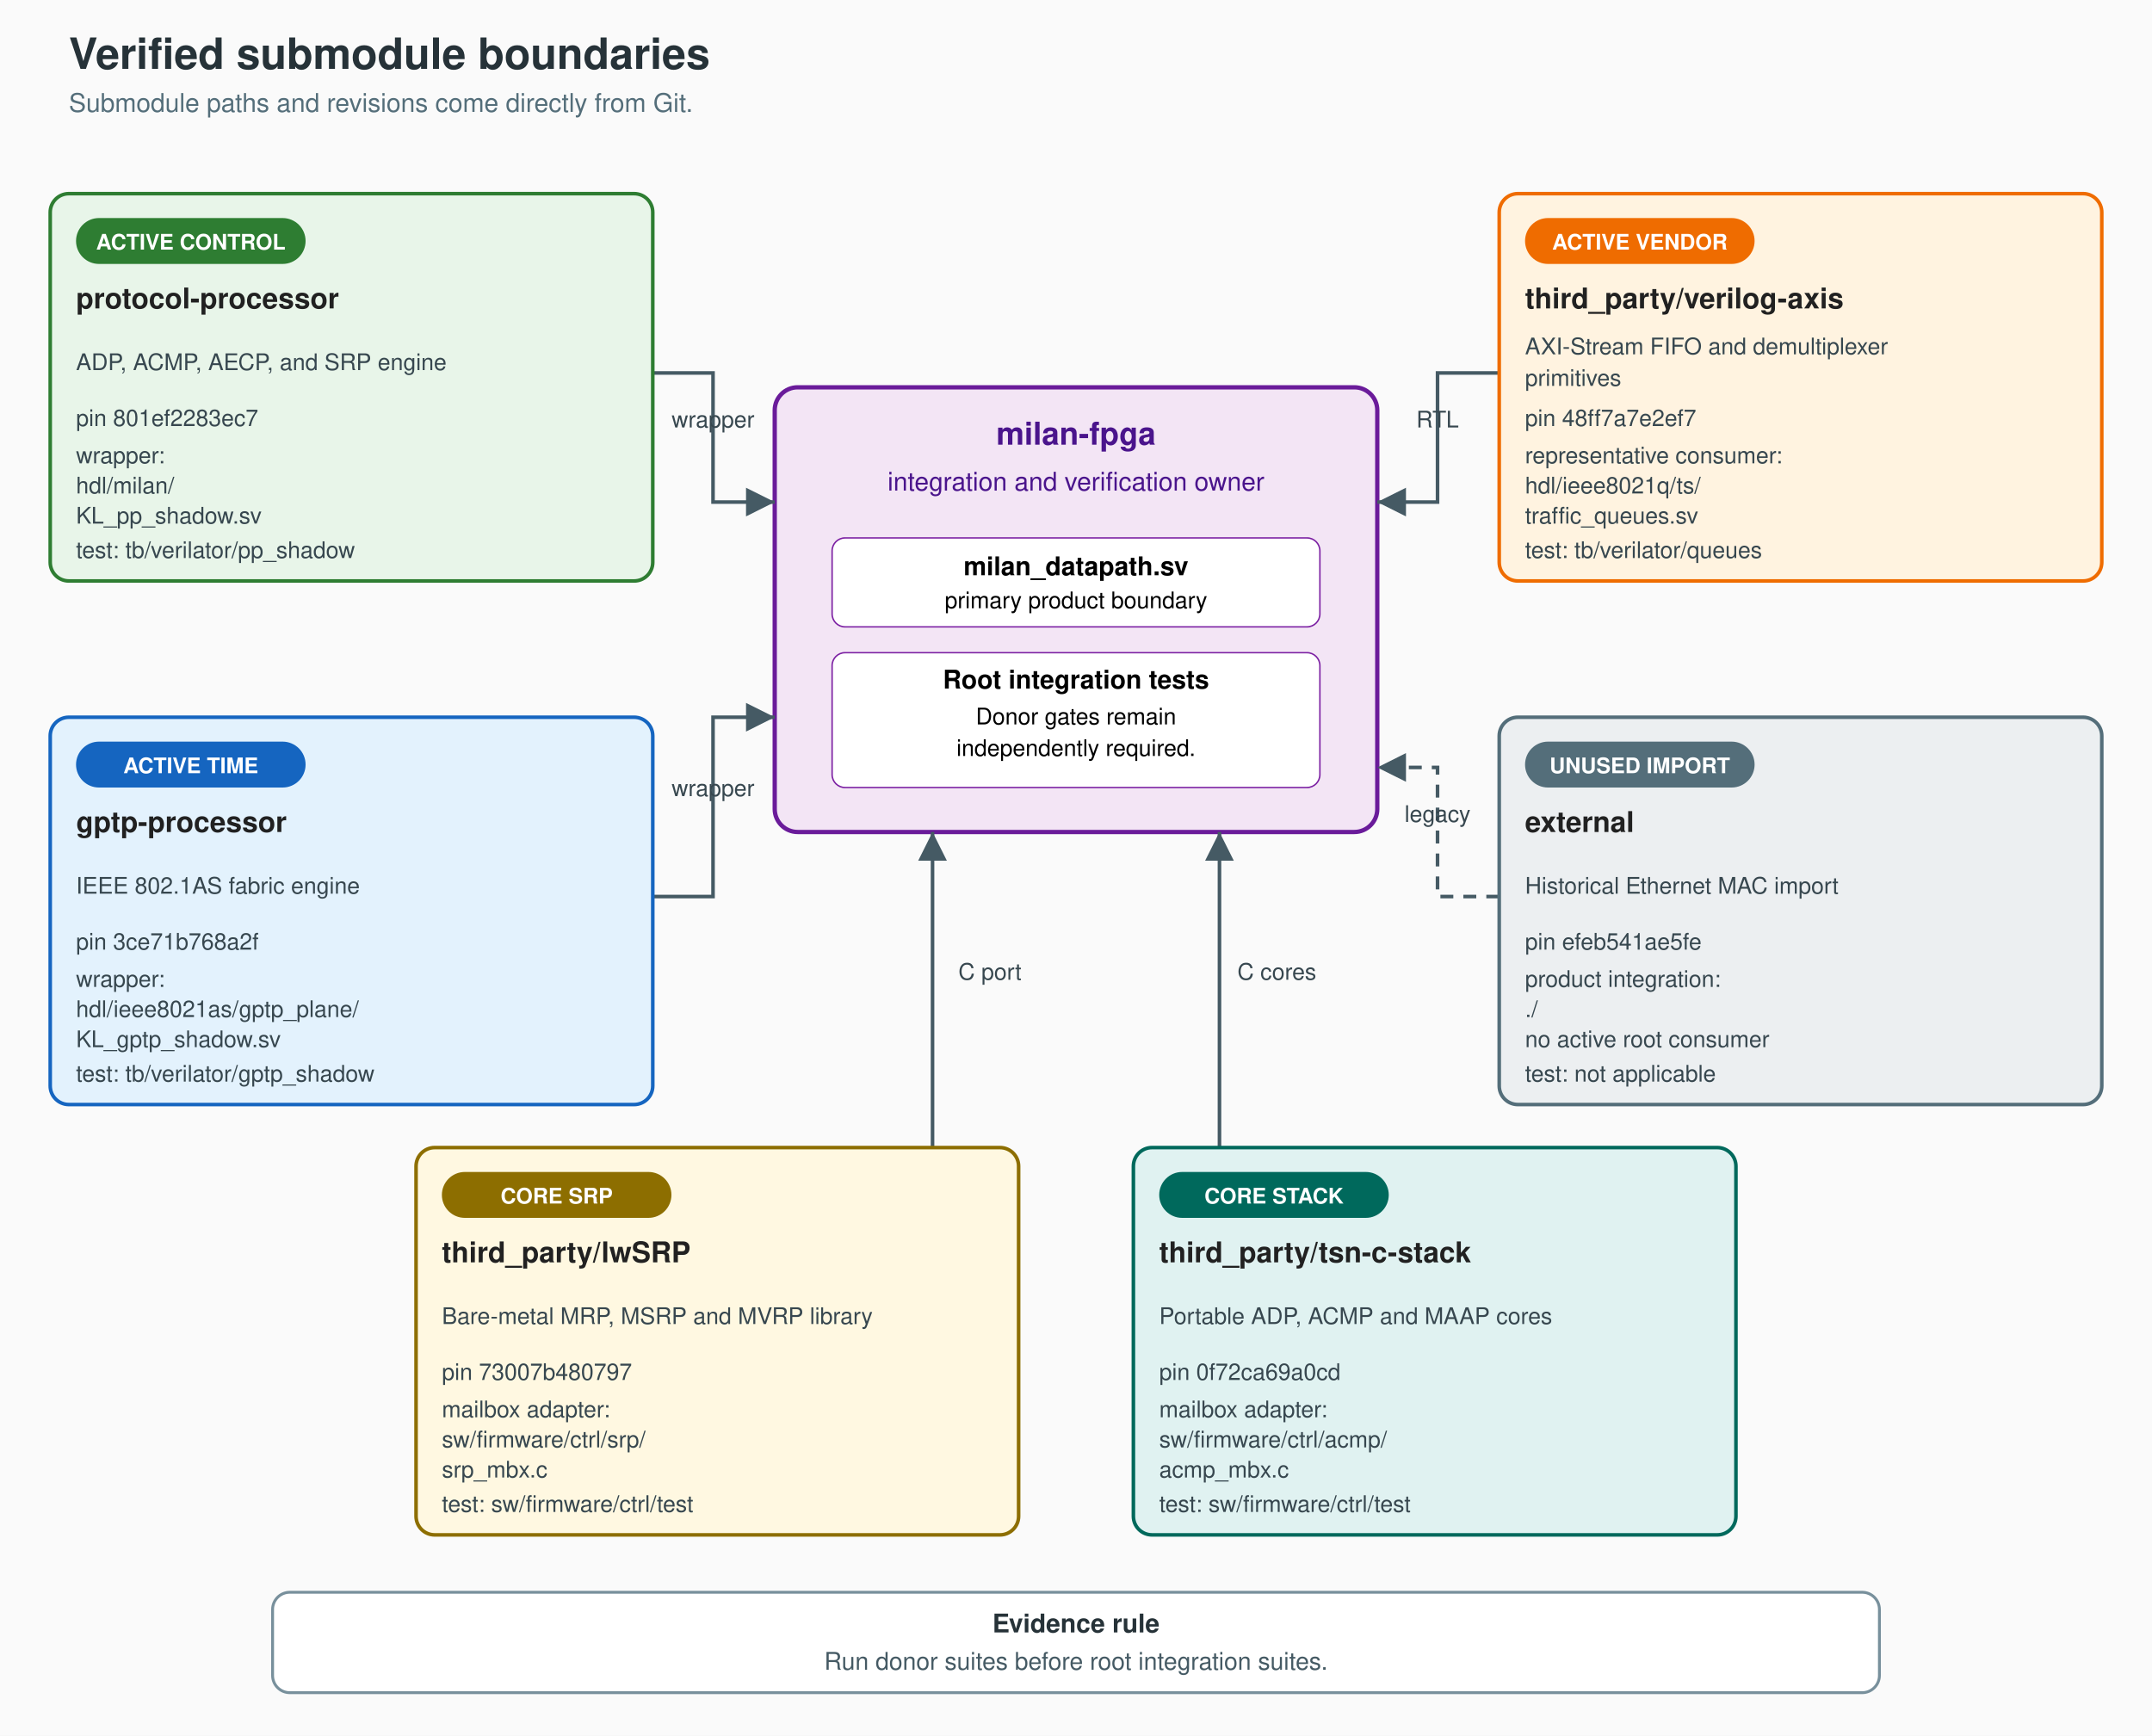
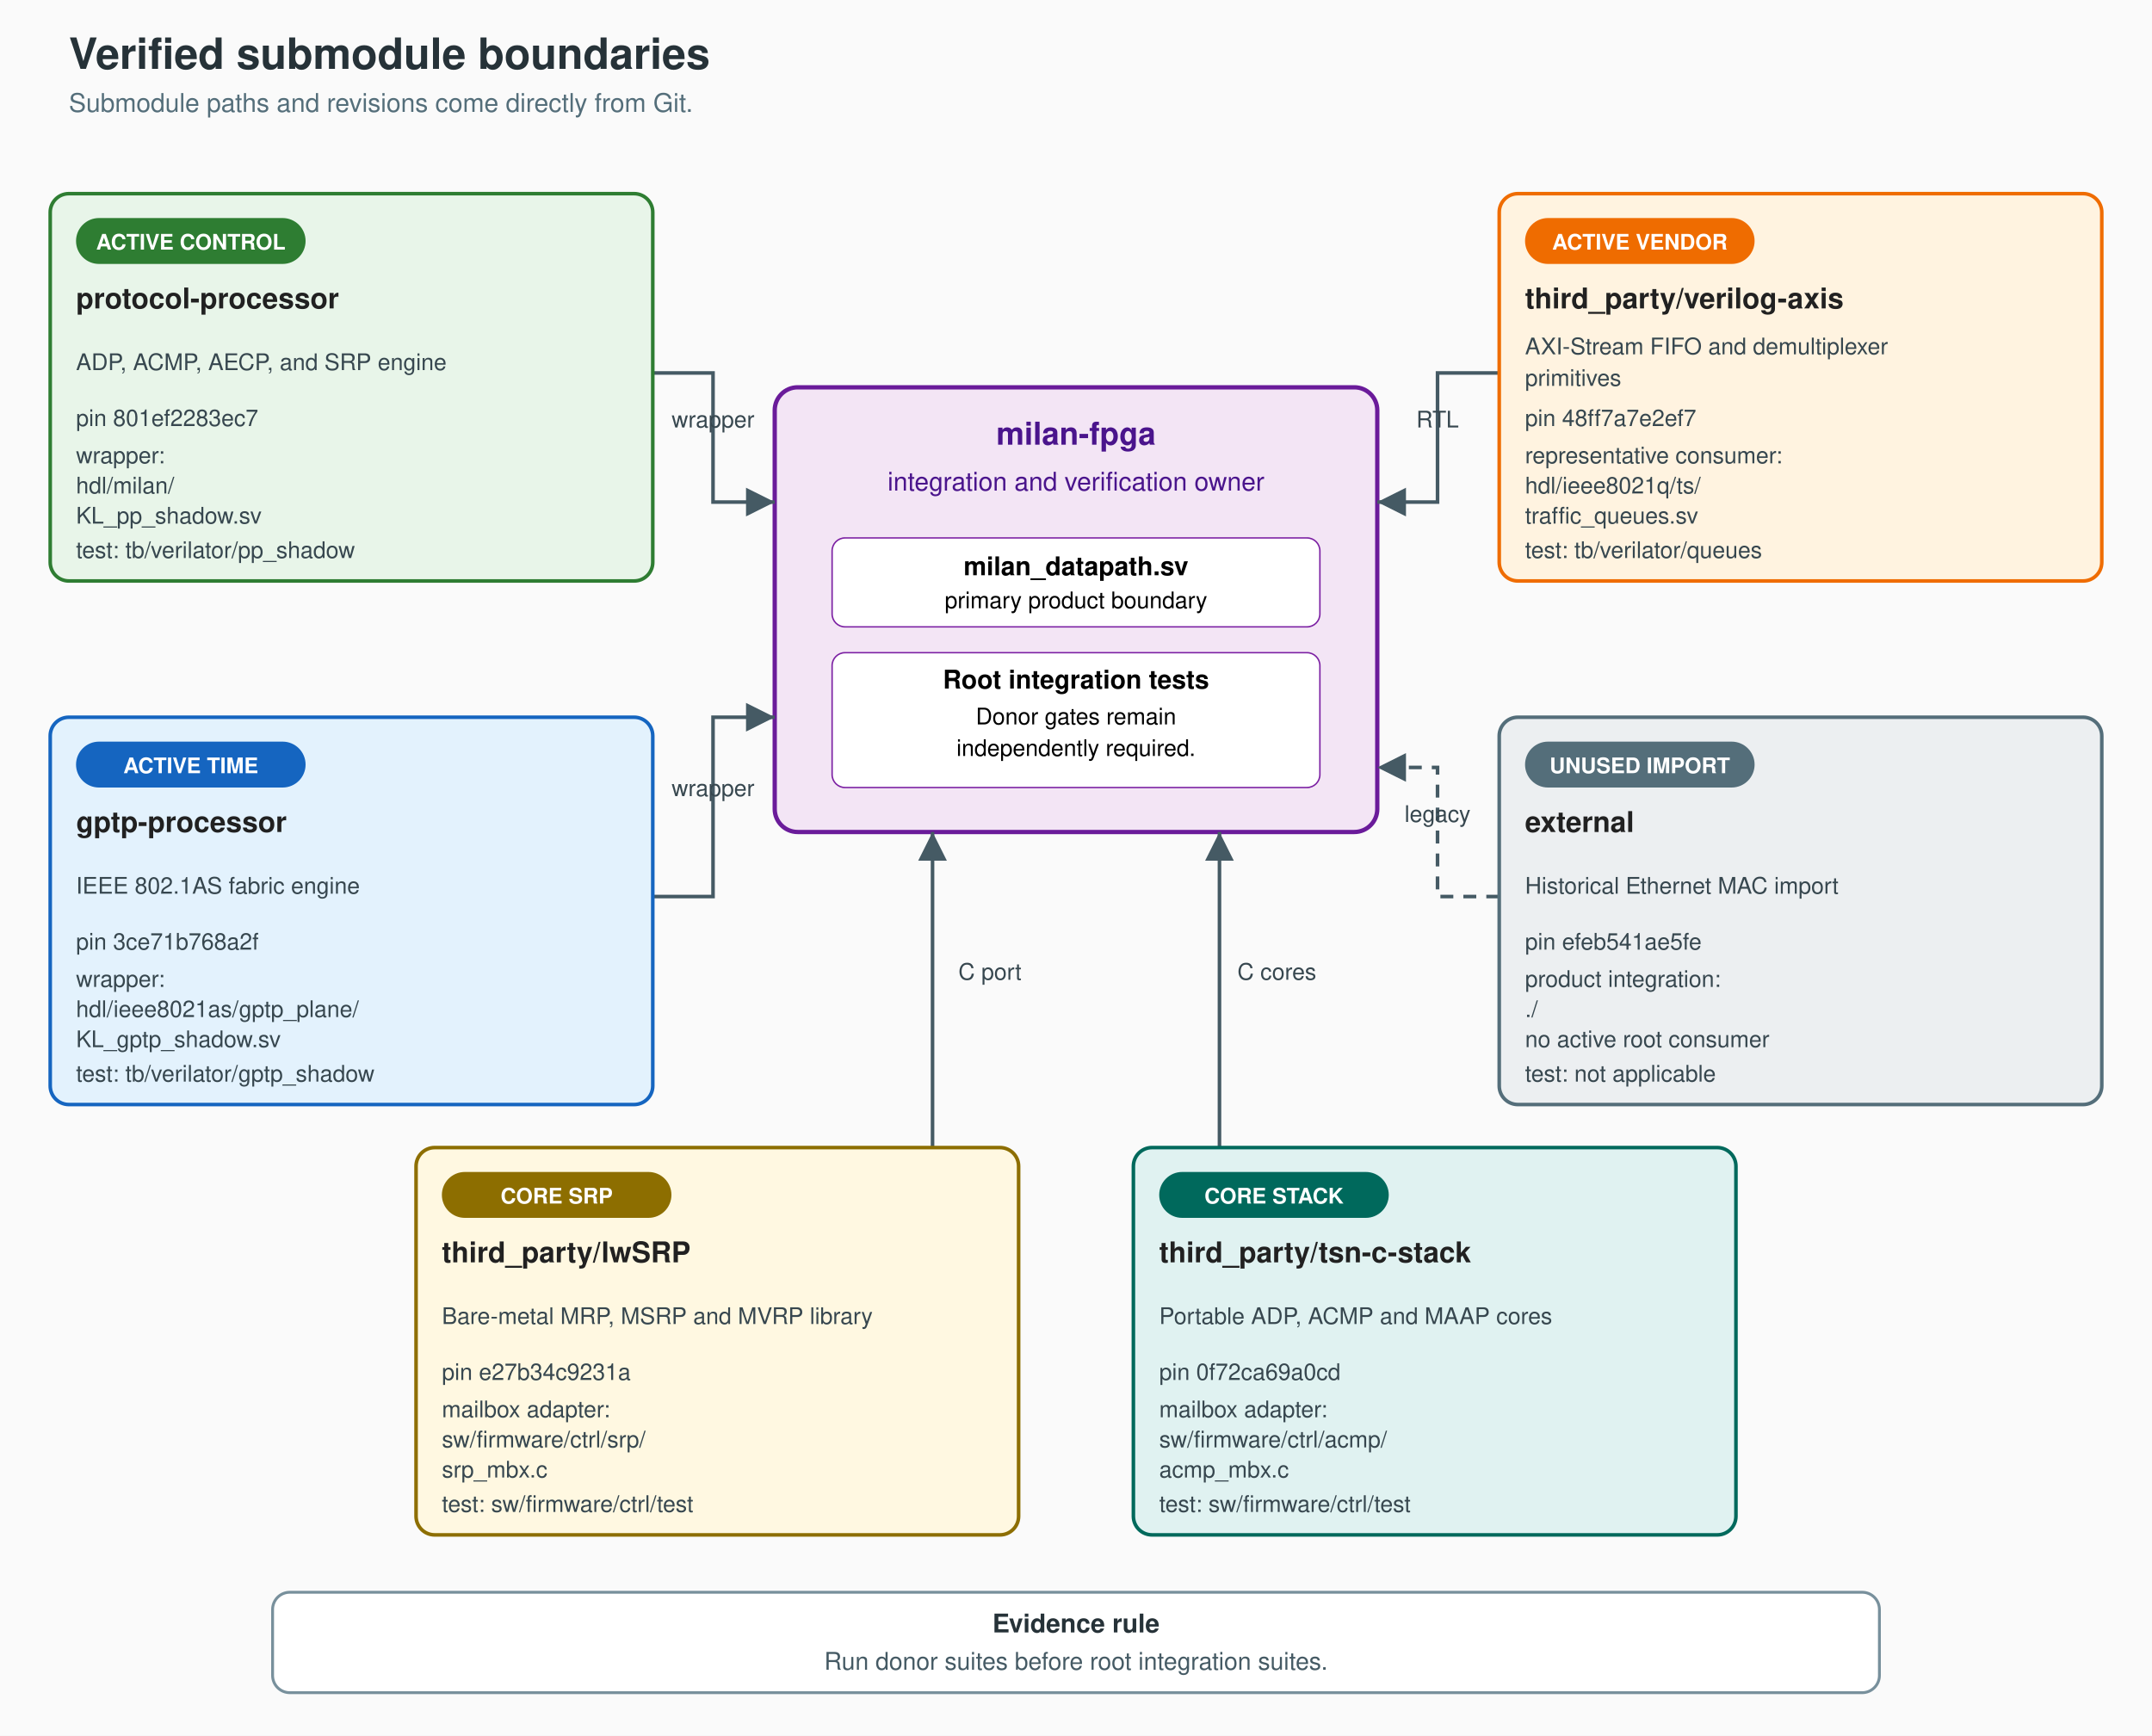
<svg xmlns="http://www.w3.org/2000/svg" width="1500" height="1210" viewBox="0 0 1500 1210" font-family="Helvetica,Arial,sans-serif">
  <rect width="1500" height="1210" fill="#FAFAFA" />
  <defs>
    <marker id="arrow" markerWidth="12" markerHeight="12" refX="8" refY="4" orient="auto">
      <path d="M0,0 L8,4 L0,8 Z" fill="#455A64" />
    </marker>
  </defs>
  <text x="48" y="48" font-size="30" font-weight="bold" fill="#263238">Verified submodule boundaries</text>
  <text x="48" y="78" font-size="18" fill="#546E7A">Submodule paths and revisions come directly from Git.</text>
  <rect x="540" y="270" width="420" height="310" rx="16" fill="#F3E5F5" stroke="#6A1B9A" stroke-width="3" />
  <text x="750" y="310" text-anchor="middle" font-size="22" font-weight="bold" fill="#4A148C">milan-fpga</text>
  <text x="750" y="342" text-anchor="middle" font-size="18" fill="#4A148C">integration and verification owner</text>
  <rect x="580" y="375" width="340" height="62" rx="9" fill="#FFFFFF" stroke="#7B1FA2" />
  <text x="750" y="401" text-anchor="middle" font-size="18" font-weight="bold">milan_datapath.sv</text>
  <text x="750" y="424" text-anchor="middle" font-size="16">primary product boundary</text>
  <rect x="580" y="455" width="340" height="94" rx="9" fill="#FFFFFF" stroke="#7B1FA2" />
  <text x="750" y="480" text-anchor="middle" font-size="18" font-weight="bold">Root integration tests</text>
  <text x="750" y="505" text-anchor="middle" font-size="16">Donor gates remain</text>
  <text x="750" y="527" text-anchor="middle" font-size="16">independently required.</text>
  <path d="M455,260 L497,260 L497,350 L540,350" fill="none" stroke="#455A64" stroke-width="2.5" marker-end="url(#arrow)" />
  <text x="497" y="298" text-anchor="middle" font-size="16" fill="#37474F">wrapper</text>
  <path d="M455,625 L497,625 L497,500 L540,500" fill="none" stroke="#455A64" stroke-width="2.5" marker-end="url(#arrow)" />
  <text x="497" y="555" text-anchor="middle" font-size="16" fill="#37474F">wrapper</text>
  <path d="M1045,260 L1002,260 L1002,350 L960,350" fill="none" stroke="#455A64" stroke-width="2.5" marker-end="url(#arrow)" />
  <text x="1002" y="298" text-anchor="middle" font-size="16" fill="#37474F">RTL</text>
  <path d="M1045,625 L1002,625 L1002,535 L960,535" fill="none" stroke="#455A64" stroke-width="2.5" marker-end="url(#arrow)" stroke-dasharray="9,7" />
  <text x="1002" y="573" text-anchor="middle" font-size="16" fill="#37474F">legacy</text>
  <path d="M650,800 L650,800 L650,580 L650,580" fill="none" stroke="#455A64" stroke-width="2.5" marker-end="url(#arrow)" />
  <text x="690" y="683" text-anchor="middle" font-size="16" fill="#37474F">C port</text>
  <path d="M850,800 L850,800 L850,580 L850,580" fill="none" stroke="#455A64" stroke-width="2.5" marker-end="url(#arrow)" />
  <text x="890" y="683" text-anchor="middle" font-size="16" fill="#37474F">C cores</text>
  <rect x="35" y="135" width="420" height="270" rx="13" fill="#E8F5E9" stroke="#2E7D32" stroke-width="2.5" />
  <rect x="53" y="152" width="160" height="32" rx="16" fill="#2E7D32" />
  <text x="133" y="174" text-anchor="middle" font-size="15" font-weight="bold" fill="#FFFFFF">ACTIVE CONTROL</text>
  <text x="53" y="215" font-size="20" font-weight="bold" fill="#212121">protocol-processor</text>
  <text x="53" y="258" font-size="16" fill="#37474F">ADP, ACMP, AECP, and SRP engine</text>
  <text x="53" y="297" font-size="16" fill="#37474F">pin 801ef2283ec7</text>
  <text x="53" y="323" font-size="16" fill="#37474F">wrapper:</text>
  <text x="53" y="344" font-size="16" fill="#37474F">hdl/milan/</text>
  <text x="53" y="365" font-size="16" fill="#37474F">KL_pp_shadow.sv</text>
  <text x="53" y="389" font-size="16" fill="#37474F">test: tb/verilator/pp_shadow</text>
  <rect x="35" y="500" width="420" height="270" rx="13" fill="#E3F2FD" stroke="#1565C0" stroke-width="2.5" />
  <rect x="53" y="517" width="160" height="32" rx="16" fill="#1565C0" />
  <text x="133" y="539" text-anchor="middle" font-size="15" font-weight="bold" fill="#FFFFFF">ACTIVE TIME</text>
  <text x="53" y="580" font-size="20" font-weight="bold" fill="#212121">gptp-processor</text>
  <text x="53" y="623" font-size="16" fill="#37474F">IEEE 802.1AS fabric engine</text>
  <text x="53" y="662" font-size="16" fill="#37474F">pin 3ce71b768a2f</text>
  <text x="53" y="688" font-size="16" fill="#37474F">wrapper:</text>
  <text x="53" y="709" font-size="16" fill="#37474F">hdl/ieee8021as/gptp_plane/</text>
  <text x="53" y="730" font-size="16" fill="#37474F">KL_gptp_shadow.sv</text>
  <text x="53" y="754" font-size="16" fill="#37474F">test: tb/verilator/gptp_shadow</text>
  <rect x="1045" y="135" width="420" height="270" rx="13" fill="#FFF3E0" stroke="#EF6C00" stroke-width="2.5" />
  <rect x="1063" y="152" width="160" height="32" rx="16" fill="#EF6C00" />
  <text x="1143" y="174" text-anchor="middle" font-size="15" font-weight="bold" fill="#FFFFFF">ACTIVE VENDOR</text>
  <text x="1063" y="215" font-size="20" font-weight="bold" fill="#212121">third_party/verilog-axis</text>
  <text x="1063" y="247" font-size="16" fill="#37474F">AXI-Stream FIFO and demultiplexer</text>
  <text x="1063" y="269" font-size="16" fill="#37474F">primitives</text>
  <text x="1063" y="297" font-size="16" fill="#37474F">pin 48ff7a7e2ef7</text>
  <text x="1063" y="323" font-size="16" fill="#37474F">representative consumer:</text>
  <text x="1063" y="344" font-size="16" fill="#37474F">hdl/ieee8021q/ts/</text>
  <text x="1063" y="365" font-size="16" fill="#37474F">traffic_queues.sv</text>
  <text x="1063" y="389" font-size="16" fill="#37474F">test: tb/verilator/queues</text>
  <rect x="1045" y="500" width="420" height="270" rx="13" fill="#ECEFF1" stroke="#546E7A" stroke-width="2.5" />
  <rect x="1063" y="517" width="160" height="32" rx="16" fill="#546E7A" />
  <text x="1143" y="539" text-anchor="middle" font-size="15" font-weight="bold" fill="#FFFFFF">UNUSED IMPORT</text>
  <text x="1063" y="580" font-size="20" font-weight="bold" fill="#212121">external</text>
  <text x="1063" y="623" font-size="16" fill="#37474F">Historical Ethernet MAC import</text>
  <text x="1063" y="662" font-size="16" fill="#37474F">pin efeb541ae5fe</text>
  <text x="1063" y="688" font-size="16" fill="#37474F">product integration:</text>
  <text x="1063" y="709" font-size="16" fill="#37474F">./</text>
  <text x="1063" y="730" font-size="16" fill="#37474F">no active root consumer</text>
  <text x="1063" y="754" font-size="16" fill="#37474F">test: not applicable</text>
  <rect x="290" y="800" width="420" height="270" rx="13" fill="#FFF8E1" stroke="#8D6E00" stroke-width="2.5" />
  <rect x="308" y="817" width="160" height="32" rx="16" fill="#8D6E00" />
  <text x="388" y="839" text-anchor="middle" font-size="15" font-weight="bold" fill="#FFFFFF">CORE SRP</text>
  <text x="308" y="880" font-size="20" font-weight="bold" fill="#212121">third_party/lwSRP</text>
  <text x="308" y="923" font-size="16" fill="#37474F">Bare-metal MRP, MSRP and MVRP library</text>
-   <text x="308" y="962" font-size="16" fill="#37474F">pin 73007b480797</text>
+   <text x="308" y="962" font-size="16" fill="#37474F">pin e27b34c9231a</text>
  <text x="308" y="988" font-size="16" fill="#37474F">mailbox adapter:</text>
  <text x="308" y="1009" font-size="16" fill="#37474F">sw/firmware/ctrl/srp/</text>
  <text x="308" y="1030" font-size="16" fill="#37474F">srp_mbx.c</text>
  <text x="308" y="1054" font-size="16" fill="#37474F">test: sw/firmware/ctrl/test</text>
  <rect x="790" y="800" width="420" height="270" rx="13" fill="#E0F2F1" stroke="#00695C" stroke-width="2.5" />
  <rect x="808" y="817" width="160" height="32" rx="16" fill="#00695C" />
  <text x="888" y="839" text-anchor="middle" font-size="15" font-weight="bold" fill="#FFFFFF">CORE STACK</text>
  <text x="808" y="880" font-size="20" font-weight="bold" fill="#212121">third_party/tsn-c-stack</text>
  <text x="808" y="923" font-size="16" fill="#37474F">Portable ADP, ACMP and MAAP cores</text>
  <text x="808" y="962" font-size="16" fill="#37474F">pin 0f72ca69a0cd</text>
  <text x="808" y="988" font-size="16" fill="#37474F">mailbox adapter:</text>
  <text x="808" y="1009" font-size="16" fill="#37474F">sw/firmware/ctrl/acmp/</text>
  <text x="808" y="1030" font-size="16" fill="#37474F">acmp_mbx.c</text>
  <text x="808" y="1054" font-size="16" fill="#37474F">test: sw/firmware/ctrl/test</text>
  <rect x="190" y="1110" width="1120" height="70" rx="12" fill="#FFFFFF" stroke="#78909C" stroke-width="2" />
  <text x="750" y="1138" text-anchor="middle" font-size="18" font-weight="bold" fill="#263238">Evidence rule</text>
  <text x="750" y="1164" text-anchor="middle" font-size="17" fill="#455A64">Run donor suites before root integration suites.</text>
</svg>
